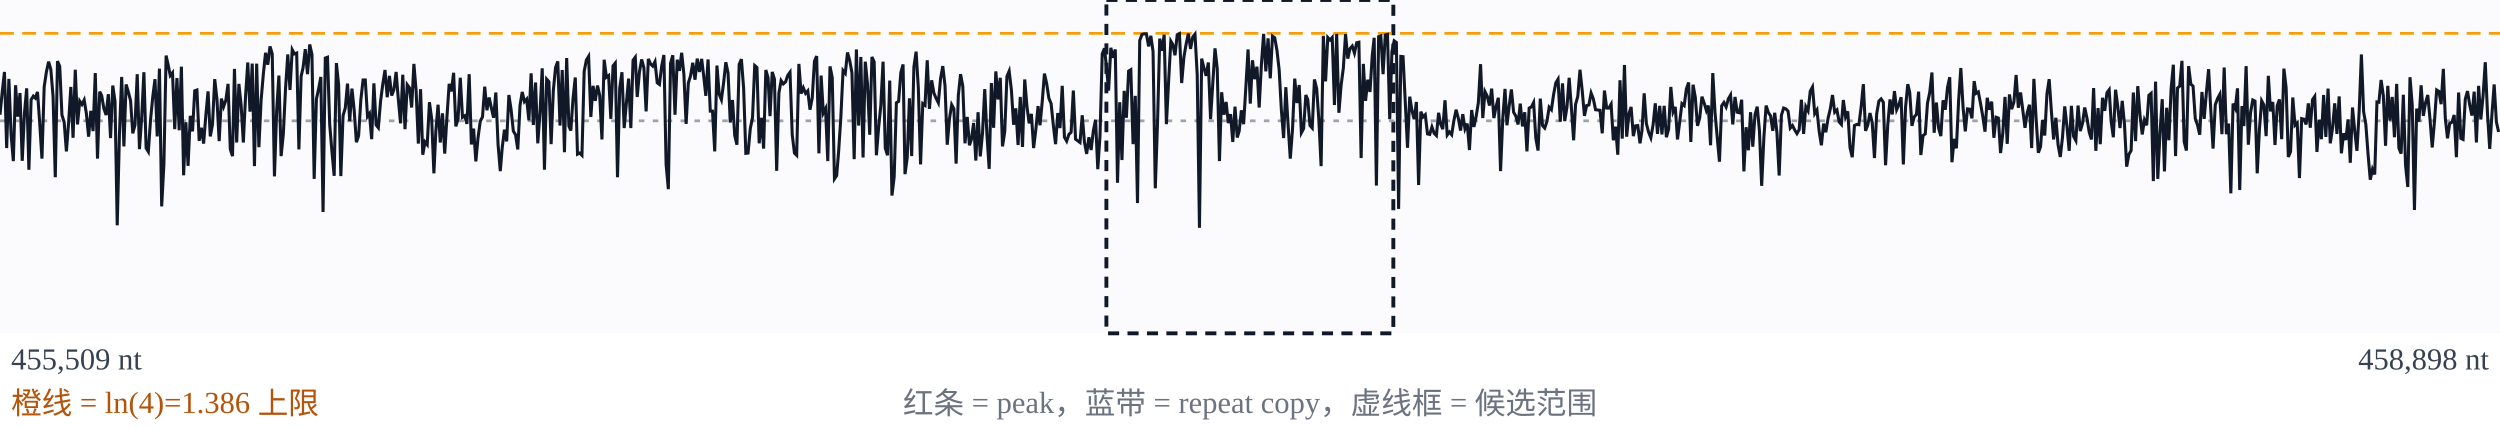
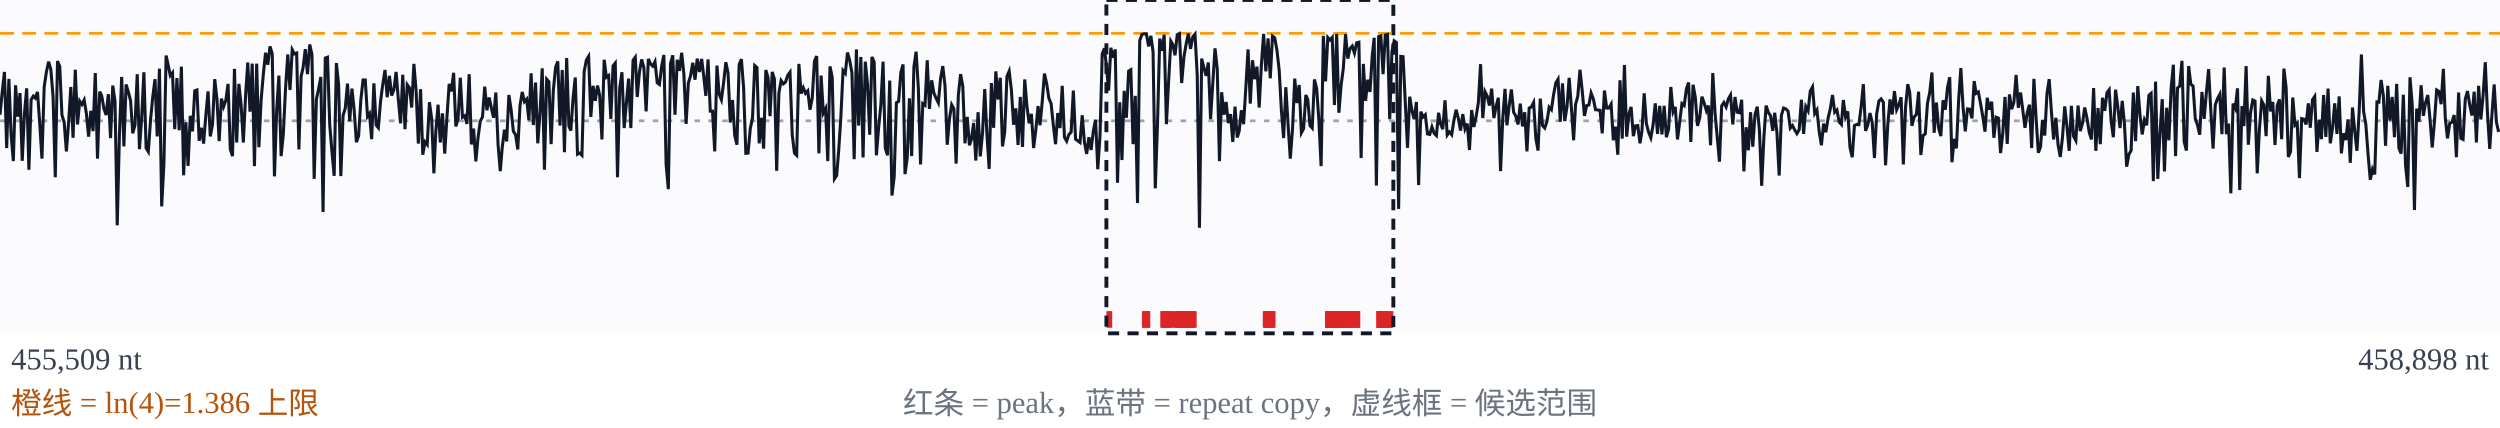
<svg xmlns="http://www.w3.org/2000/svg" viewBox="0 0 900 154" width="100%" role="img" aria-label="detector track NC_000117.1:457009-457398">
  <rect width="900" height="120" fill="#fbfbfd" />
+   <rect x="398.3" y="112" width="2.1" height="6" fill="#dc2626" />
+   <rect x="411.1" y="112" width="2.9" height="6" fill="#dc2626" />
+   <rect x="411.4" y="112" width="2.7" height="6" fill="#dc2626" />
+   <rect x="417.7" y="112" width="3.2" height="6" fill="#dc2626" />
+   <rect x="418.3" y="112" width="3.5" height="6" fill="#dc2626" />
+   <rect x="418.3" y="112" width="12.5" height="6" fill="#dc2626" />
+   <rect x="423.0" y="112" width="7.2" height="6" fill="#dc2626" />
+   <rect x="423.3" y="112" width="6.9" height="6" fill="#dc2626" />
+   <rect x="454.6" y="112" width="4.2" height="6" fill="#dc2626" />
+   <rect x="455.2" y="112" width="3.2" height="6" fill="#dc2626" />
+   <rect x="455.4" y="112" width="2.9" height="6" fill="#dc2626" />
+   <rect x="455.7" y="112" width="3.5" height="6" fill="#dc2626" />
+   <rect x="477.0" y="112" width="7.2" height="6" fill="#dc2626" />
+   <rect x="477.0" y="112" width="12.0" height="6" fill="#dc2626" />
+   <rect x="477.5" y="112" width="12.0" height="6" fill="#dc2626" />
+   <rect x="477.5" y="112" width="12.2" height="6" fill="#dc2626" />
+   <rect x="495.5" y="112" width="5.6" height="6" fill="#dc2626" />
+   <rect x="495.5" y="112" width="6.1" height="6" fill="#dc2626" />
+   <rect x="495.8" y="112" width="3.2" height="6" fill="#dc2626" />
+   <rect x="495.8" y="112" width="3.7" height="6" fill="#dc2626" />
  <rect x="398.3" y="0" width="103.3" height="120" fill="none" stroke="#111827" stroke-dasharray="4 3" stroke-width="1.4" />
  <line x1="0" y1="43.5" x2="900" y2="43.5" stroke="#9ca3af" stroke-dasharray="2 3" />
  <line x1="0" y1="12.0" x2="900" y2="12.0" stroke="#f59e0b" stroke-dasharray="5 3" />
  <polyline fill="none" stroke="#111827" stroke-width="1.1" points="0.0,41.3 0.8,33.1 1.6,25.9 2.4,53.3 3.2,28.4 4.0,48.5 4.8,58.0 5.6,30.7 6.4,42.0 7.2,33.5 8.0,57.9 8.8,40.8 9.6,31.8 10.4,61.1 11.2,35.9 12.0,34.6 12.7,35.3 13.5,33.1 14.3,44.4 15.1,57.1 15.9,31.3 16.7,25.9 17.5,22.2 18.3,25.0 19.1,34.7 19.9,63.8 20.7,22.0 21.5,23.9 22.3,41.4 23.1,44.0 23.9,54.5 24.7,44.1 25.5,31.3 26.3,49.6 27.1,25.1 27.9,44.8 28.7,36.4 29.5,37.6 30.3,36.0 31.1,40.9 31.9,49.2 32.7,39.9 33.5,47.2 34.3,26.3 35.1,57.1 35.9,33.0 36.6,34.4 37.4,39.1 38.2,41.4 39.0,33.9 39.8,49.7 40.6,30.8 41.4,36.5 42.2,81.1 43.0,48.3 43.8,27.7 44.6,52.7 45.4,30.4 46.2,33.1 47.0,36.2 47.8,48.0 48.6,45.0 49.4,26.7 50.2,53.7 51.0,42.4 51.8,26.0 52.6,53.3 53.4,54.6 54.2,43.1 55.0,34.8 55.8,28.5 56.6,49.1 57.4,24.7 58.2,74.3 59.0,59.2 59.8,20.0 60.5,23.2 61.3,27.2 62.1,26.2 62.9,46.5 63.7,28.1 64.5,46.9 65.3,24.0 66.1,63.1 66.9,44.0 67.7,59.7 68.5,41.7 69.3,47.3 70.1,32.7 70.9,32.4 71.7,50.7 72.5,46.0 73.3,51.7 74.1,41.5 74.9,32.9 75.7,49.1 76.5,44.8 77.3,28.5 78.1,35.7 78.9,50.8 79.7,35.5 80.5,38.4 81.3,36.1 82.1,30.2 82.9,53.7 83.7,56.2 84.4,24.8 85.2,51.3 86.0,30.2 86.8,37.8 87.6,51.3 88.4,34.6 89.2,22.5 90.0,40.2 90.8,22.9 91.6,59.8 92.4,22.9 93.2,53.0 94.0,36.0 94.8,26.7 95.6,19.0 96.4,23.3 97.2,16.7 98.0,19.4 98.8,63.5 99.6,39.8 100.4,27.2 101.2,56.2 102.0,48.2 102.8,31.7 103.6,19.6 104.4,32.4 105.2,17.9 106.0,19.4 106.8,19.1 107.6,53.8 108.4,27.5 109.1,24.4 109.9,17.7 110.7,26.7 111.5,16.0 112.3,19.6 113.1,64.4 113.9,35.7 114.7,32.0 115.5,27.7 116.3,76.3 117.1,20.9 117.9,20.6 118.7,44.9 119.5,54.6 120.3,63.3 121.1,22.7 121.9,30.5 122.7,63.4 123.5,41.6 124.3,38.9 125.1,30.1 125.9,43.6 126.7,31.9 127.5,39.6 128.3,51.2 129.1,48.9 129.9,36.0 130.7,28.8 131.5,28.8 132.3,41.9 133.0,40.9 133.8,50.1 134.6,30.0 135.4,45.0 136.2,46.0 137.0,36.5 137.8,30.3 138.6,25.2 139.4,35.0 140.2,27.3 141.0,34.4 141.8,32.3 142.6,25.9 143.4,35.8 144.2,44.4 145.0,26.9 145.8,46.5 146.6,30.5 147.4,31.6 148.2,38.7 149.0,23.0 149.8,32.7 150.6,51.7 151.4,32.1 152.2,55.7 153.0,51.1 153.8,52.1 154.6,36.8 155.4,42.8 156.2,62.4 156.9,47.3 157.7,37.7 158.5,51.3 159.3,40.8 160.1,55.3 160.9,42.1 161.7,30.2 162.5,32.9 163.3,26.2 164.1,45.5 164.9,42.8 165.7,28.0 166.5,42.2 167.3,41.7 168.1,44.6 168.9,26.7 169.7,52.0 170.5,46.3 171.3,58.1 172.1,49.5 172.9,43.6 173.7,42.1 174.5,31.2 175.3,39.7 176.1,35.1 176.9,38.9 177.7,42.4 178.5,33.3 179.3,52.0 180.1,61.6 180.8,53.1 181.6,46.7 182.4,50.9 183.2,34.2 184.0,39.5 184.8,47.2 185.6,48.5 186.4,53.8 187.2,38.0 188.0,33.1 188.8,36.6 189.6,35.7 190.4,43.3 191.2,26.4 192.0,45.0 192.8,29.7 193.6,51.6 194.4,40.6 195.2,24.6 196.0,61.1 196.8,28.5 197.6,29.4 198.4,51.9 199.2,32.6 200.0,24.3 200.8,22.1 201.6,45.2 202.4,25.2 203.2,54.8 204.0,20.9 204.8,45.4 205.5,47.0 206.3,35.3 207.1,27.9 207.9,55.5 208.7,55.1 209.5,55.9 210.3,25.7 211.1,21.6 211.9,20.3 212.7,42.1 213.5,30.9 214.3,36.3 215.1,30.8 215.9,34.4 216.7,50.2 217.5,21.5 218.3,27.8 219.1,27.2 219.9,42.8 220.7,23.7 221.5,22.7 222.3,63.8 223.1,31.7 223.9,26.0 224.7,46.1 225.5,37.1 226.3,28.3 227.1,46.1 227.9,21.7 228.7,20.6 229.4,34.9 230.2,25.9 231.0,21.4 231.8,24.4 232.6,40.1 233.4,21.2 234.2,23.0 235.0,23.8 235.8,22.2 236.6,29.8 237.4,30.4 238.2,23.8 239.0,19.8 239.8,59.2 240.6,68.1 241.4,22.8 242.2,19.9 243.0,41.3 243.8,21.5 244.6,25.5 245.4,19.0 246.2,26.8 247.0,44.6 247.8,29.9 248.6,27.3 249.4,22.6 250.2,28.7 251.0,21.1 251.8,25.9 252.6,21.2 253.3,27.1 254.1,34.5 254.9,21.4 255.7,40.0 256.5,40.0 257.3,54.5 258.1,23.6 258.9,33.9 259.7,35.9 260.5,29.8 261.3,22.4 262.1,26.3 262.9,44.1 263.7,36.0 264.5,48.8 265.3,52.1 266.1,23.2 266.9,21.3 267.7,31.7 268.5,55.2 269.3,55.1 270.1,46.3 270.9,42.4 271.7,23.6 272.5,24.3 273.3,51.6 274.1,42.4 274.9,53.5 275.7,25.2 276.5,28.0 277.2,41.8 278.0,25.9 278.8,28.5 279.6,61.5 280.4,33.5 281.2,29.0 282.0,30.2 282.8,29.5 283.6,27.1 284.4,26.0 285.2,48.5 286.0,55.1 286.8,55.9 287.6,23.0 288.4,33.7 289.2,31.6 290.0,33.6 290.8,32.7 291.6,39.5 292.4,35.3 293.2,22.0 294.0,20.2 294.8,55.2 295.6,27.2 296.4,40.7 297.2,39.1 298.0,58.0 298.8,23.9 299.6,27.9 300.4,64.4 301.2,63.2 301.9,54.6 302.7,42.3 303.5,25.4 304.3,26.4 305.1,18.9 305.9,21.8 306.7,26.2 307.5,57.3 308.3,17.8 309.1,45.2 309.9,20.5 310.7,56.7 311.5,22.2 312.3,30.3 313.1,48.5 313.9,20.5 314.7,22.3 315.5,55.9 316.3,46.0 317.1,37.9 317.9,22.2 318.7,53.3 319.5,55.9 320.3,29.0 321.1,70.4 321.9,63.7 322.7,37.0 323.5,36.5 324.3,26.1 325.1,23.2 325.8,62.7 326.6,56.8 327.4,35.4 328.2,56.2 329.0,24.1 329.8,18.6 330.6,31.7 331.4,59.2 332.2,37.3 333.0,37.9 333.8,21.7 334.6,39.2 335.4,28.9 336.2,33.5 337.0,35.4 337.8,37.0 338.6,28.3 339.4,23.8 340.2,30.8 341.0,52.1 341.8,42.8 342.6,37.7 343.4,39.2 344.2,58.9 345.0,34.3 345.8,26.7 346.6,31.0 347.4,51.6 348.2,42.1 349.0,52.3 349.7,50.2 350.5,44.3 351.3,57.8 352.1,40.4 352.9,56.3 353.7,48.0 354.5,32.1 355.3,48.5 356.1,60.8 356.9,29.9 357.7,46.0 358.5,25.7 359.3,35.8 360.1,28.0 360.9,52.7 361.7,47.5 362.5,27.5 363.3,25.6 364.1,32.4 364.9,44.9 365.7,39.0 366.5,52.2 367.3,34.9 368.1,52.9 368.9,28.6 369.7,38.3 370.5,44.4 371.3,41.0 372.1,53.3 372.9,46.7 373.7,38.2 374.4,45.1 375.2,36.6 376.0,26.5 376.8,30.1 377.6,35.4 378.4,37.3 379.2,45.1 380.0,51.9 380.8,40.7 381.6,46.1 382.4,30.9 383.2,49.4 384.0,50.8 384.8,48.4 385.6,47.6 386.4,32.6 387.2,50.1 388.0,50.7 388.8,51.3 389.6,41.5 390.4,51.2 391.2,55.4 392.0,49.4 392.8,54.0 393.6,47.1 394.4,43.1 395.2,60.9 396.0,48.9 396.8,19.4 397.6,17.4 398.3,23.9 399.1,32.6 399.9,17.2 400.7,20.8 401.5,17.8 402.3,65.8 403.1,36.8 403.9,57.6 404.7,32.7 405.5,42.4 406.3,25.6 407.1,25.1 407.9,51.9 408.7,34.5 409.5,73.1 410.3,14.6 411.1,12.4 411.9,12.2 412.7,12.2 413.5,16.7 414.3,12.9 415.1,18.6 415.9,67.8 416.7,44.6 417.5,13.9 418.3,18.3 419.1,12.5 419.9,44.7 420.7,29.3 421.5,14.8 422.2,16.0 423.0,19.9 423.8,12.5 424.6,12.1 425.4,29.9 426.2,20.6 427.0,15.9 427.8,12.1 428.6,17.6 429.4,13.3 430.2,12.3 431.0,27.0 431.8,82.0 432.6,21.1 433.4,24.4 434.2,27.3 435.0,22.5 435.8,42.9 436.6,30.1 437.4,17.4 438.2,24.7 439.0,58.0 439.8,33.2 440.6,41.3 441.4,36.7 442.2,44.3 443.0,41.1 443.8,51.1 444.6,38.4 445.4,49.5 446.1,47.2 446.9,39.7 447.7,44.7 448.5,31.5 449.3,17.8 450.1,37.3 450.9,21.7 451.7,28.5 452.5,24.0 453.3,38.7 454.1,23.3 454.9,12.2 455.7,25.7 456.5,13.8 457.3,28.2 458.1,13.0 458.9,13.6 459.7,18.1 460.5,25.2 461.3,39.7 462.1,49.7 462.9,31.4 463.7,44.7 464.5,57.1 465.3,46.6 466.1,28.3 466.9,37.1 467.7,30.6 468.5,47.8 469.3,46.3 470.1,34.2 470.8,35.9 471.6,45.2 472.4,46.1 473.2,28.6 474.0,31.9 474.8,43.4 475.6,59.8 476.4,12.9 477.2,29.3 478.0,13.5 478.8,14.4 479.6,13.5 480.4,37.8 481.2,12.2 482.0,40.6 482.8,30.7 483.6,24.5 484.4,12.3 485.2,21.1 486.0,17.5 486.8,16.6 487.6,19.1 488.4,15.4 489.2,15.2 490.0,56.9 490.8,23.0 491.6,36.3 492.4,28.7 493.2,33.1 494.0,20.1 494.7,13.6 495.5,66.8 496.3,13.2 497.1,12.9 497.9,26.7 498.7,12.6 499.5,12.4 500.3,42.9 501.1,18.5 501.9,14.7 502.7,15.3 503.5,75.2 504.3,20.3 505.1,20.4 505.9,36.8 506.7,53.2 507.5,34.8 508.3,39.8 509.1,42.9 509.9,36.7 510.7,66.6 511.5,40.2 512.3,42.1 513.1,41.3 513.9,48.2 514.7,48.4 515.5,45.7 516.3,48.0 517.1,48.8 517.9,40.6 518.6,44.6 519.4,46.5 520.2,36.1 521.0,48.6 521.8,47.5 522.6,48.5 523.4,43.4 524.2,39.5 525.0,42.6 525.8,47.0 526.6,41.1 527.4,46.4 528.2,44.5 529.0,54.0 529.8,39.6 530.6,45.7 531.4,42.0 532.2,37.0 533.0,23.1 533.8,42.5 534.6,33.0 535.4,34.6 536.2,38.0 537.0,31.9 537.8,42.5 538.6,38.3 539.4,35.2 540.2,61.6 541.0,42.6 541.8,32.0 542.5,45.1 543.3,38.1 544.1,32.2 544.9,40.4 545.7,41.8 546.5,44.8 547.3,37.3 548.1,45.5 548.9,40.4 549.7,54.5 550.5,38.9 551.3,38.5 552.1,36.9 552.9,49.8 553.7,54.2 554.5,35.5 555.3,45.2 556.1,46.1 556.9,43.7 557.7,38.6 558.5,39.5 559.3,34.0 560.1,29.8 560.9,28.5 561.7,43.8 562.5,30.0 563.3,43.6 564.1,38.6 564.9,28.0 565.7,38.8 566.5,50.5 567.2,37.6 568.0,34.7 568.8,25.1 569.6,32.7 570.4,41.7 571.2,38.0 572.0,37.8 572.8,33.5 573.6,35.6 574.4,39.5 575.2,39.6 576.0,39.7 576.8,48.0 577.6,32.6 578.4,38.9 579.2,38.9 580.0,37.5 580.8,50.5 581.6,45.6 582.4,55.7 583.2,28.9 584.0,49.9 584.8,23.4 585.6,49.2 586.4,41.0 587.2,38.5 588.0,49.0 588.8,45.3 589.6,45.2 590.4,51.6 591.1,47.1 591.9,33.6 592.7,44.5 593.5,47.6 594.3,49.6 595.1,45.0 595.9,37.2 596.7,48.2 597.5,38.1 598.3,48.4 599.1,38.1 599.9,49.4 600.7,46.5 601.5,31.3 602.3,40.3 603.1,38.5 603.9,50.2 604.7,43.8 605.5,37.3 606.3,38.0 607.1,32.0 607.9,29.7 608.7,51.1 609.5,30.5 610.3,35.0 611.1,45.3 611.9,42.4 612.7,34.8 613.5,37.1 614.3,39.8 615.0,38.0 615.8,52.3 616.6,26.3 617.4,40.5 618.2,49.4 619.0,58.2 619.8,38.1 620.6,36.9 621.4,38.5 622.2,35.6 623.0,34.2 623.8,44.8 624.6,34.9 625.4,40.4 626.2,40.6 627.0,35.9 627.8,61.7 628.6,45.8 629.4,54.1 630.2,40.4 631.0,52.8 631.8,41.3 632.6,38.4 633.4,47.1 634.2,66.9 635.0,49.4 635.8,38.0 636.6,40.5 637.4,41.7 638.2,47.1 638.9,40.6 639.7,47.8 640.5,63.2 641.3,41.5 642.1,38.9 642.9,39.2 643.7,40.0 644.5,46.1 645.3,45.2 646.1,46.8 646.9,48.1 647.7,46.7 648.5,35.9 649.3,48.2 650.1,38.4 650.9,39.9 651.7,32.8 652.5,31.3 653.3,40.9 654.1,39.6 654.9,47.3 655.7,52.3 656.5,44.5 657.3,47.6 658.1,42.6 658.9,39.2 659.7,34.2 660.5,40.4 661.3,39.6 662.1,43.9 662.9,44.8 663.6,36.0 664.4,42.1 665.2,40.1 666.0,53.1 666.8,56.6 667.6,45.2 668.4,44.8 669.2,44.9 670.0,38.6 670.8,30.3 671.6,47.1 672.4,45.0 673.2,40.7 674.0,44.2 674.8,56.9 675.6,41.0 676.4,36.4 677.2,35.6 678.0,36.8 678.8,59.5 679.6,44.9 680.4,35.8 681.2,41.2 682.0,32.8 682.8,39.5 683.6,37.7 684.4,35.0 685.2,59.2 686.0,38.6 686.8,30.3 687.5,33.3 688.3,45.3 689.1,42.1 689.9,41.2 690.7,33.0 691.5,55.8 692.3,48.8 693.1,48.2 693.9,37.1 694.7,33.3 695.5,26.1 696.3,47.8 697.1,36.9 697.9,46.1 698.7,49.0 699.5,36.1 700.3,39.5 701.1,31.5 701.9,27.8 702.7,58.4 703.5,50.0 704.3,53.4 705.1,36.2 705.9,24.5 706.7,38.6 707.5,47.3 708.3,39.2 709.1,39.3 709.9,42.6 710.7,29.2 711.4,33.6 712.2,33.1 713.0,37.3 713.8,41.9 714.6,47.4 715.4,35.2 716.2,39.5 717.0,36.6 717.8,49.6 718.6,42.2 719.4,42.5 720.2,55.1 721.0,48.0 721.8,34.9 722.6,51.8 723.4,34.0 724.2,39.3 725.0,36.8 725.8,27.0 726.6,38.8 727.4,33.3 728.2,39.6 729.0,46.0 729.8,40.6 730.6,37.7 731.4,53.3 732.2,28.4 733.0,42.7 733.8,55.0 734.6,52.8 735.3,43.2 736.1,48.8 736.9,33.8 737.7,28.5 738.5,40.1 739.3,50.2 740.1,42.4 740.9,52.1 741.7,56.5 742.5,49.4 743.3,38.3 744.1,45.5 744.9,54.3 745.7,38.1 746.5,49.1 747.3,50.6 748.1,38.0 748.9,47.2 749.7,44.4 750.5,38.7 751.3,42.5 752.1,47.5 752.9,50.2 753.7,31.7 754.5,54.3 755.3,38.9 756.1,51.9 756.9,35.2 757.7,39.9 758.5,33.4 759.3,32.3 760.0,43.6 760.8,49.4 761.6,32.3 762.4,38.4 763.2,46.1 764.0,36.3 764.8,44.6 765.6,60.0 766.4,55.6 767.2,54.2 768.0,33.3 768.8,50.8 769.6,31.0 770.4,41.4 771.2,48.4 772.0,43.2 772.8,45.1 773.6,34.3 774.4,33.6 775.2,65.2 776.0,29.4 776.8,64.4 777.6,47.7 778.4,35.7 779.2,61.7 780.0,38.8 780.8,50.5 781.6,32.0 782.4,23.3 783.2,56.2 783.9,31.7 784.7,31.0 785.5,21.9 786.3,51.0 787.1,54.2 787.9,23.8 788.7,30.3 789.5,31.0 790.3,42.7 791.1,45.0 791.9,48.5 792.7,33.1 793.5,42.8 794.3,33.3 795.1,24.9 795.9,40.0 796.7,53.5 797.5,37.7 798.3,35.5 799.1,34.0 799.9,48.3 800.7,24.3 801.5,48.3 802.3,44.5 803.1,69.6 803.9,37.3 804.7,39.0 805.5,31.8 806.3,68.4 807.1,38.2 807.8,45.4 808.6,23.8 809.4,52.1 810.2,40.5 811.0,36.0 811.8,36.4 812.6,62.4 813.4,46.4 814.2,36.3 815.0,37.8 815.8,49.0 816.6,27.3 817.4,40.1 818.2,36.7 819.0,52.2 819.8,38.0 820.6,35.8 821.4,50.1 822.2,24.7 823.0,31.5 823.8,56.5 824.6,54.6 825.4,35.1 826.2,45.1 827.0,44.3 827.8,64.1 828.6,42.7 829.4,42.9 830.2,44.8 831.0,37.2 831.7,46.0 832.5,35.9 833.3,34.7 834.1,54.7 834.9,43.1 835.7,50.1 836.5,34.2 837.3,49.3 838.1,31.9 838.9,51.6 839.7,46.2 840.5,37.2 841.3,48.2 842.1,34.7 842.9,55.2 843.7,48.0 844.5,50.4 845.3,43.0 846.1,58.6 846.9,38.7 847.7,47.1 848.5,54.3 849.3,40.1 850.1,19.6 850.9,40.2 851.7,44.8 852.5,55.5 853.3,64.7 854.1,60.9 854.9,62.8 855.7,36.7 856.4,36.8 857.2,28.8 858.0,34.4 858.8,52.5 859.6,30.9 860.4,43.4 861.2,34.9 862.0,49.4 862.8,30.2 863.6,53.3 864.4,55.3 865.2,34.1 866.0,59.5 866.8,67.3 867.6,27.8 868.4,37.8 869.2,75.6 870.0,39.1 870.8,43.8 871.6,30.7 872.4,41.7 873.2,37.0 874.0,34.2 874.8,42.9 875.6,53.1 876.4,43.8 877.2,32.4 878.0,32.9 878.8,37.5 879.6,24.8 880.3,42.4 881.1,49.8 881.9,44.4 882.7,44.0 883.5,41.4 884.3,56.6 885.1,33.3 885.9,49.8 886.7,50.2 887.5,35.7 888.3,32.8 889.1,37.8 889.9,41.6 890.7,33.0 891.5,51.3 892.3,30.9 893.1,43.0 893.9,34.5 894.7,22.4 895.5,41.0 896.3,53.6 897.1,41.1 897.9,30.4 898.7,43.9 899.5,47.5" />
  <text x="4" y="133" font-size="11" fill="#374151">455,509 nt</text>
  <text x="896" y="133" font-size="11" text-anchor="end" fill="#374151">458,898 nt</text>
  <text x="4" y="149" font-size="11" fill="#b45309">橙线 = ln(4)=1.386 上限</text>
  <text x="450.0" y="149" font-size="11" text-anchor="middle" fill="#6b7280">红条 = peak，蓝带 = repeat copy，虚线框 = 候选范围</text>
</svg>
